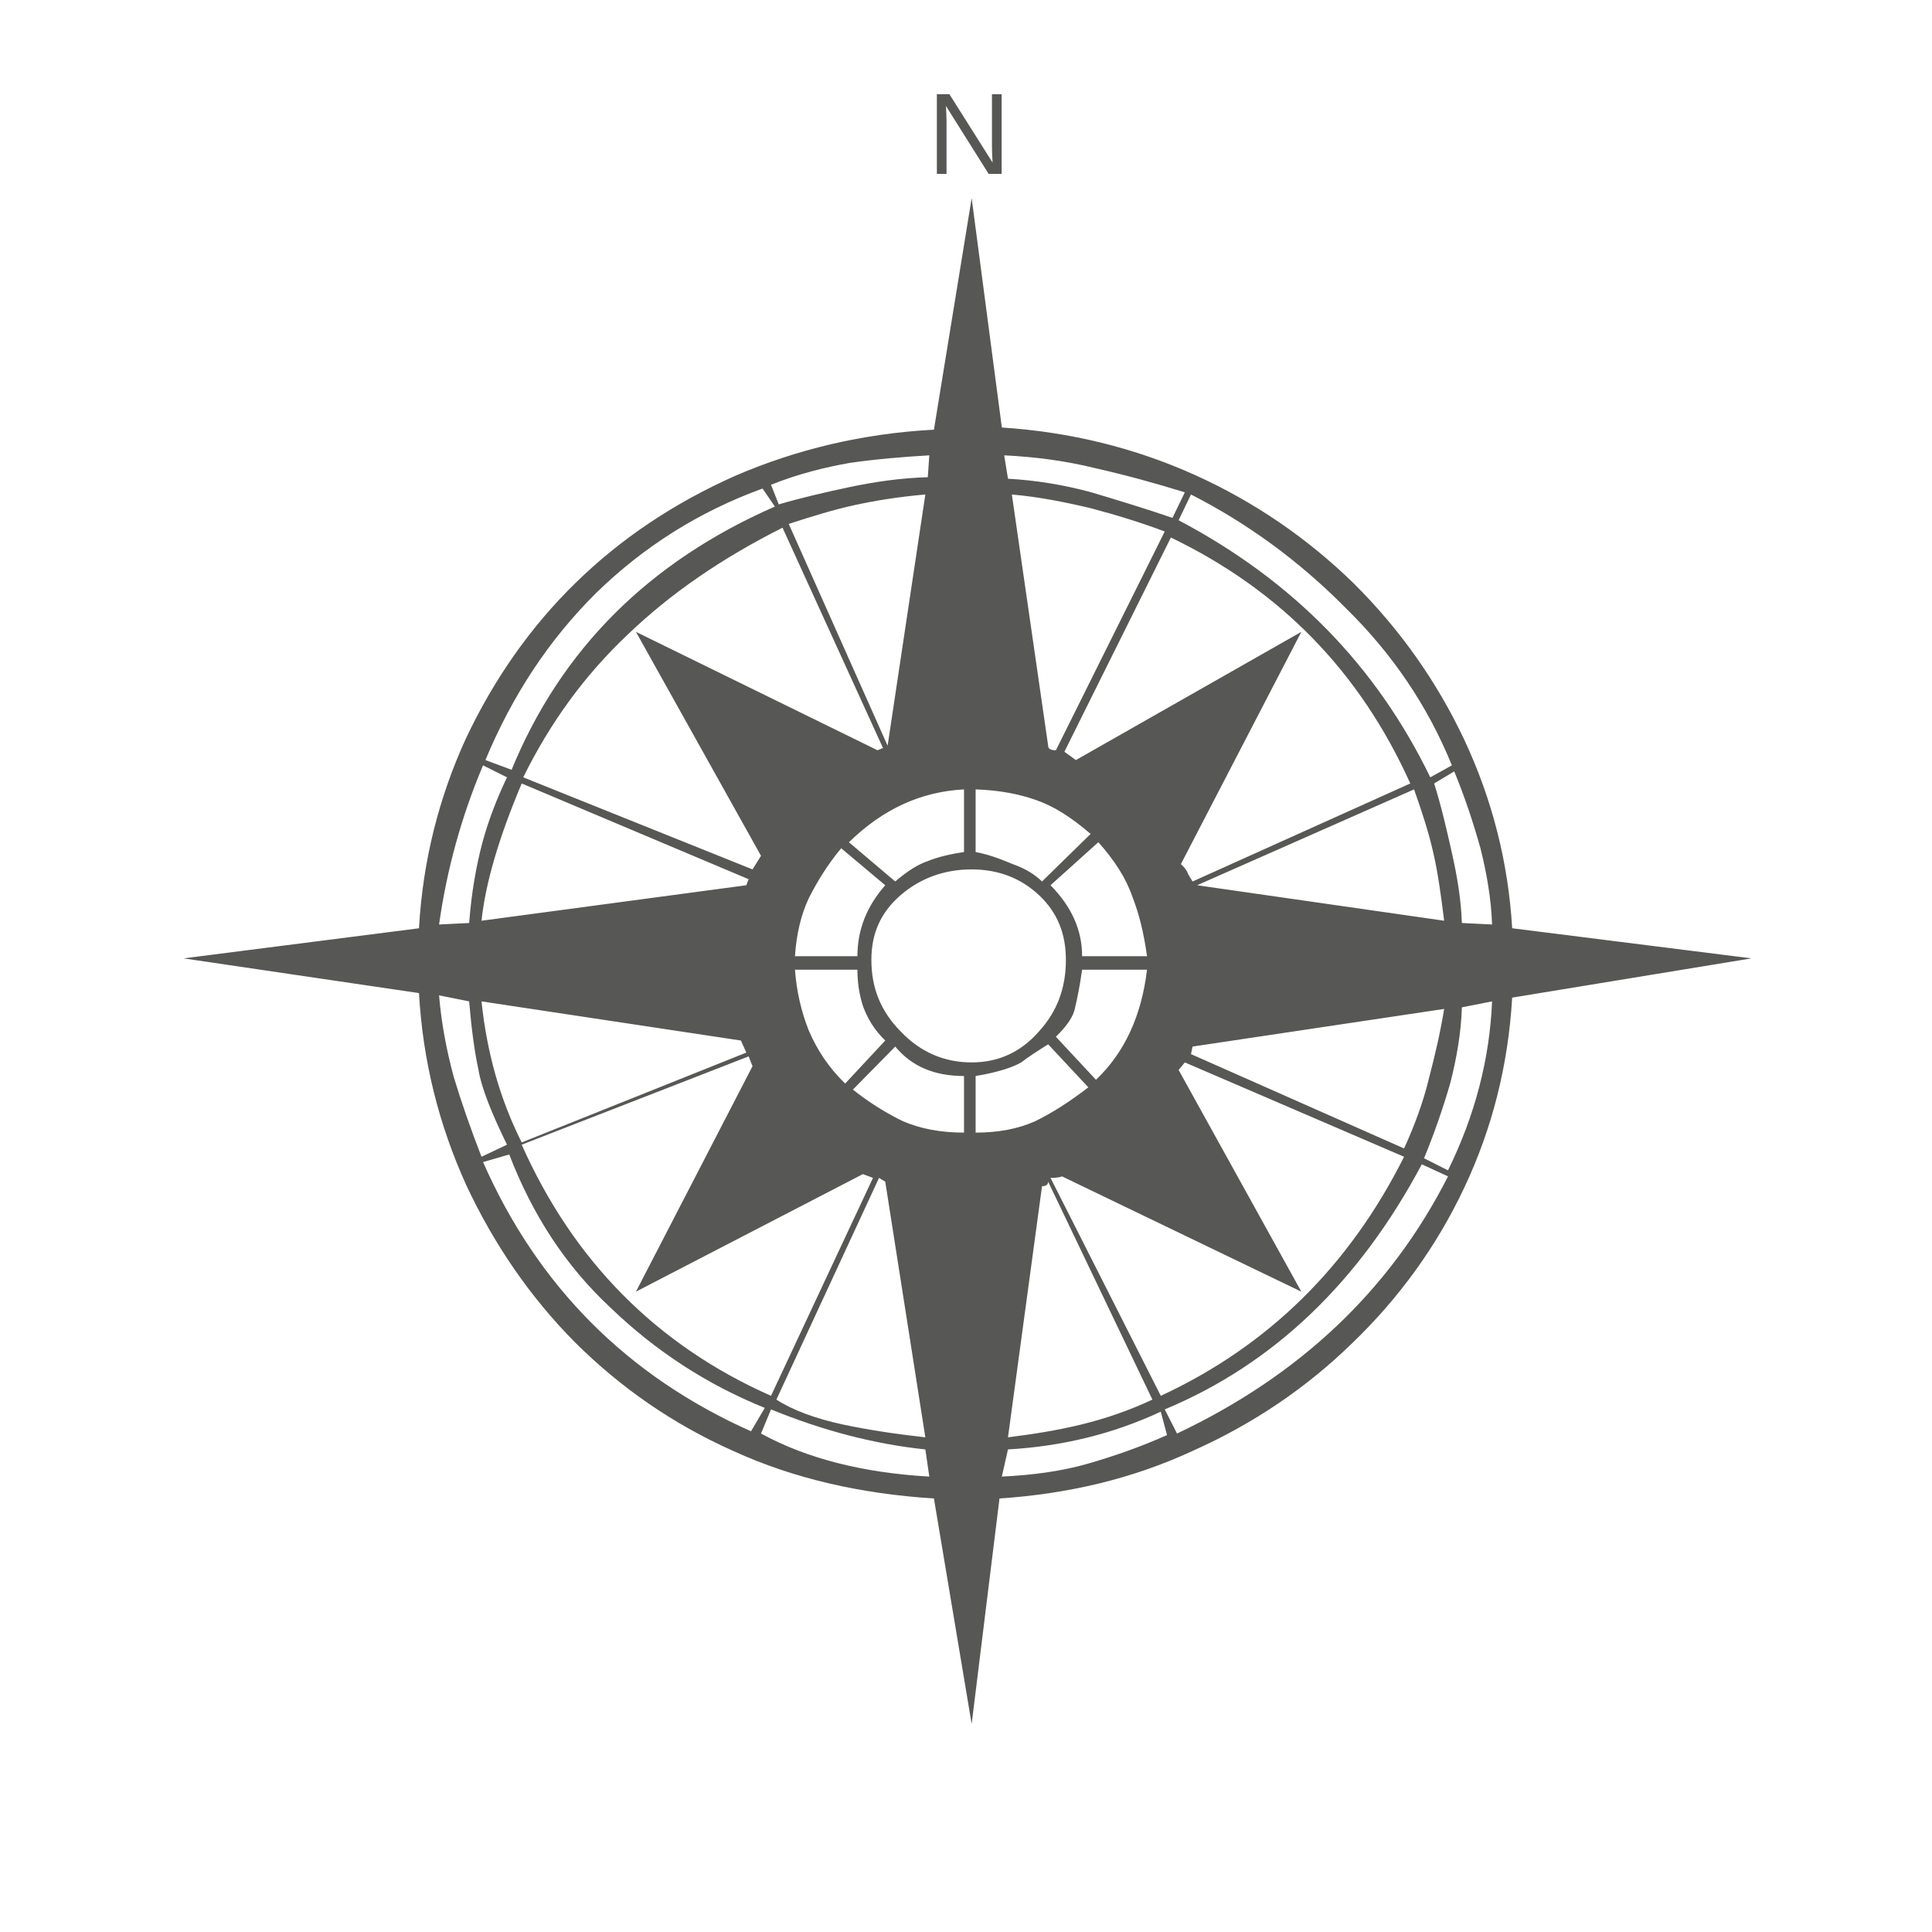
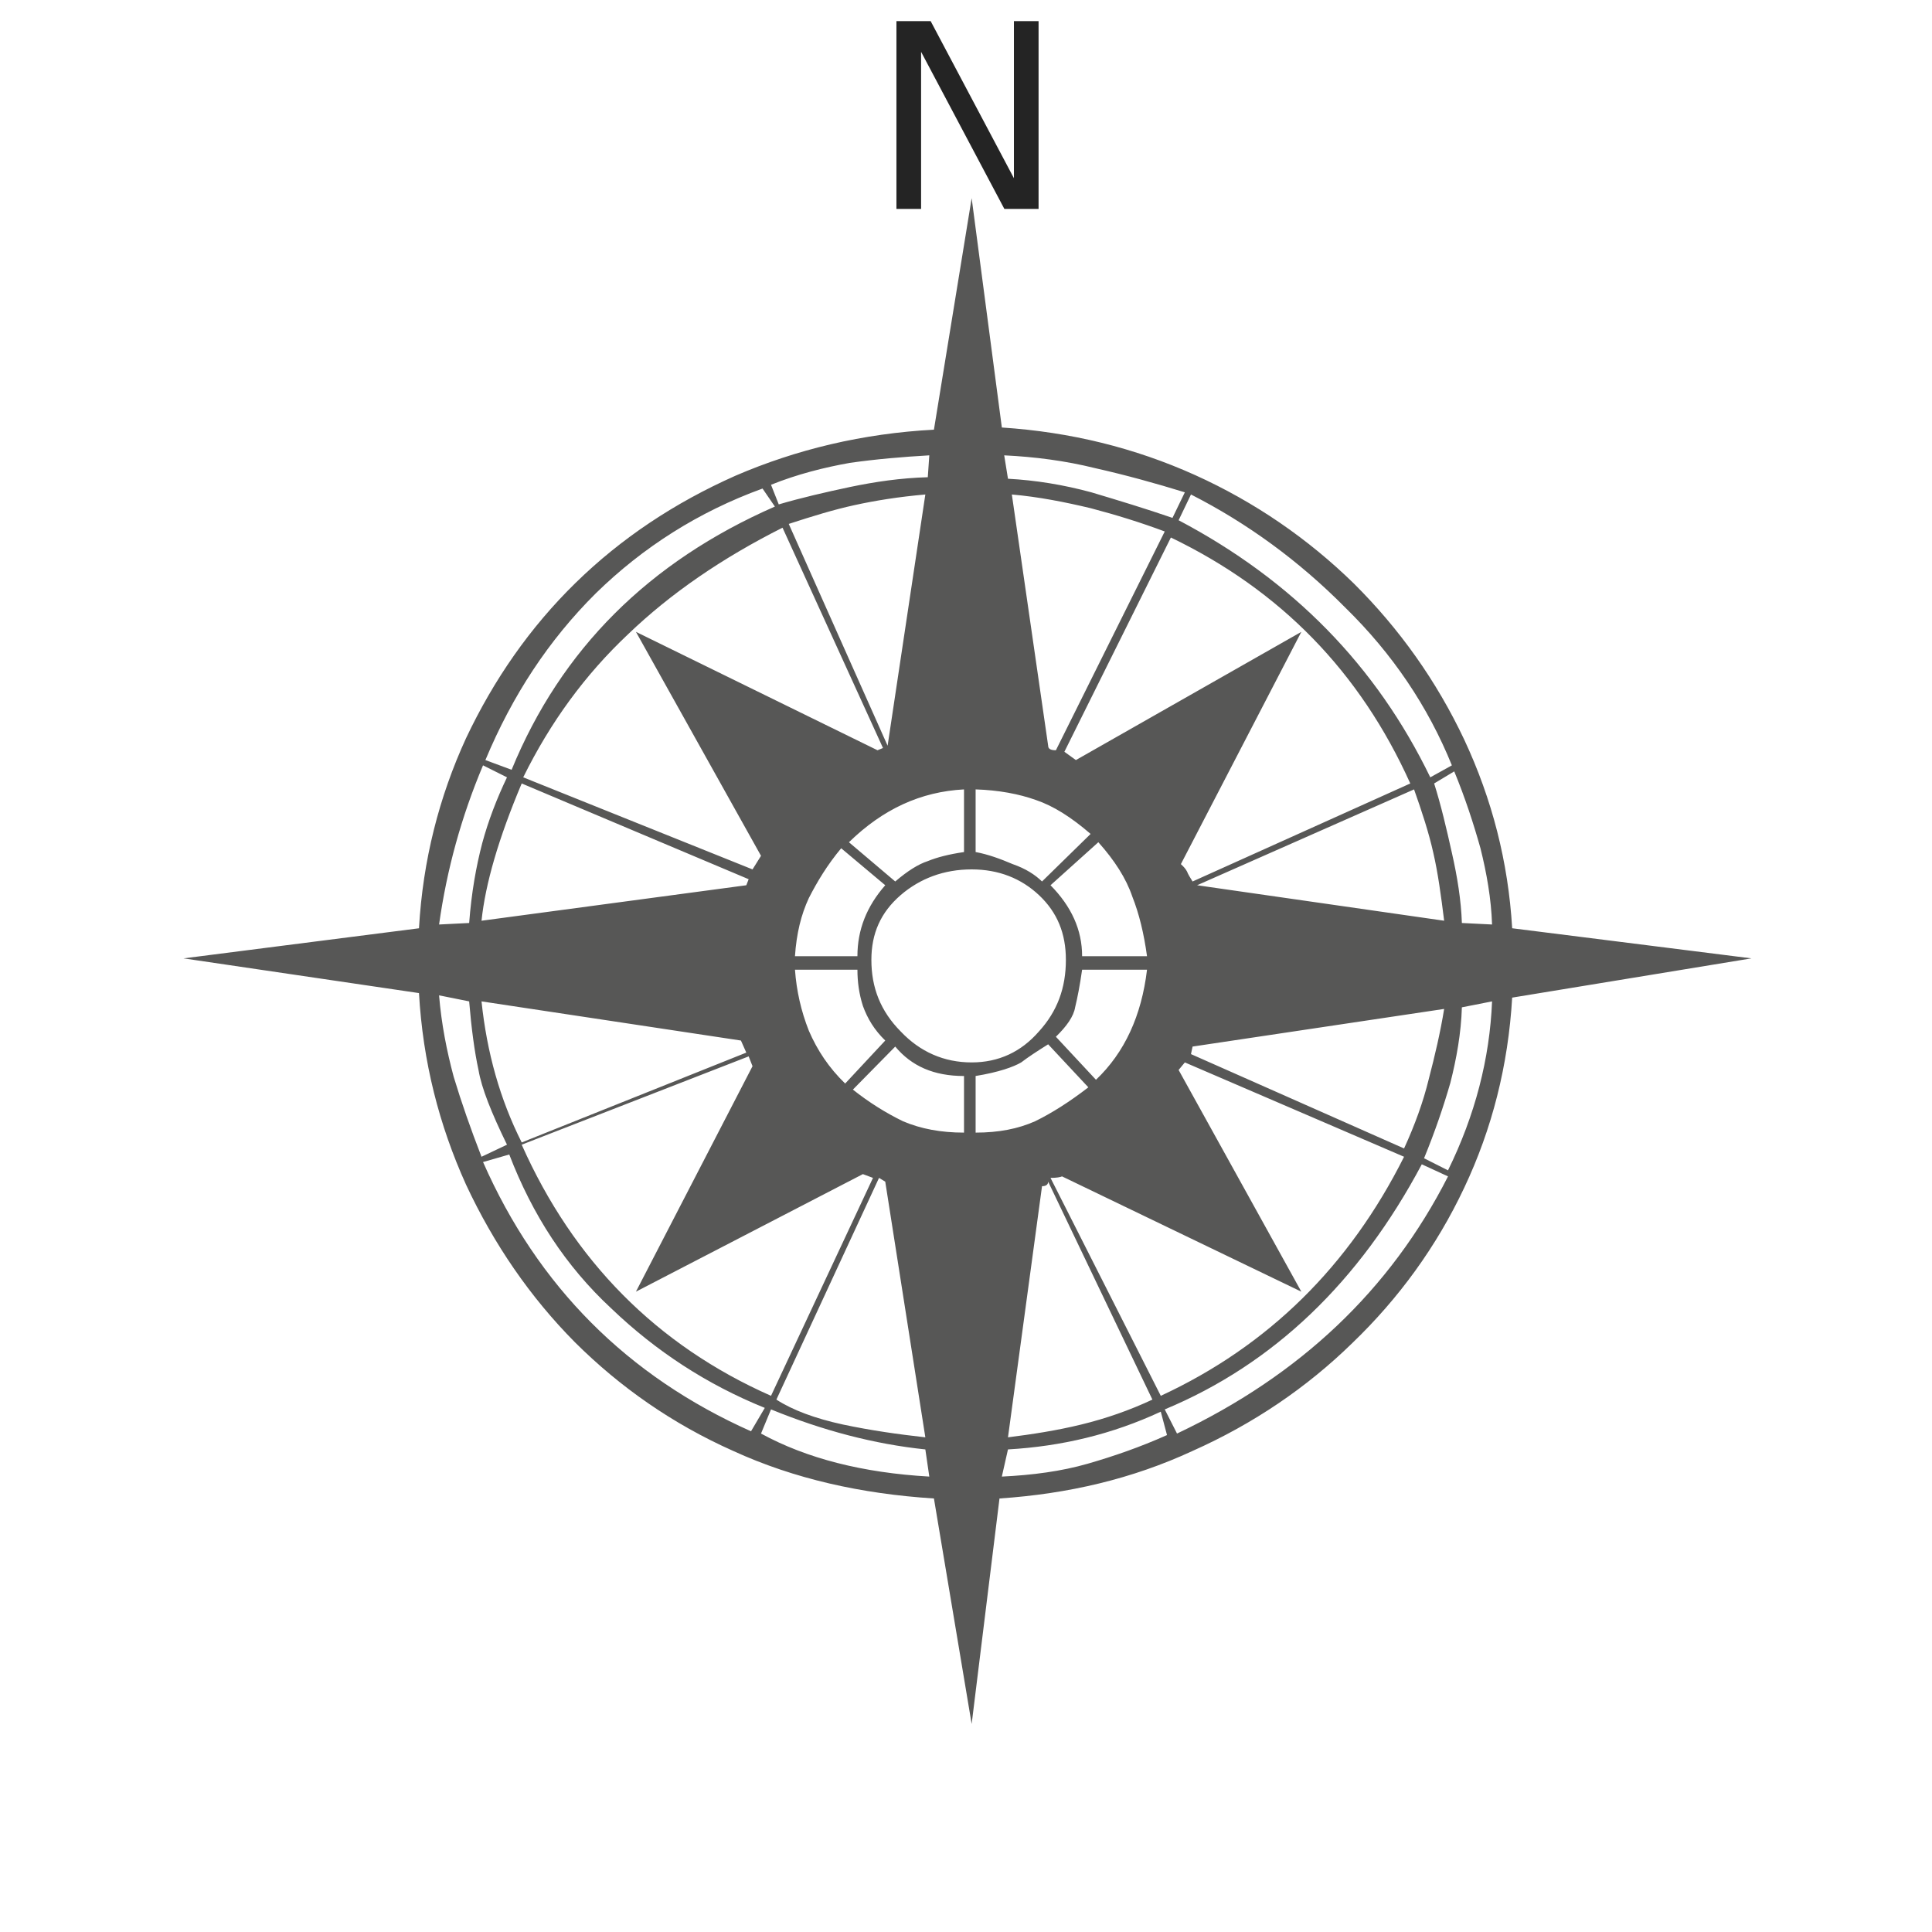
<svg xmlns="http://www.w3.org/2000/svg" version="1.1" id="compass" x="0px" y="0px" width="200" height="200" viewBox="0 0 200 200" xml:space="preserve">
-   <g transform="translate(19 -19)">
-     <path fill-rule="evenodd" clip-rule="evenodd" fill="#575756" d="M162.312,118.21l-24.773,4.063   c-0.41,7.021-2.08,13.585-4.961,19.679c-2.871,6.094-6.787,11.466-11.581,16.075c-4.717,4.609-10.233,8.359-16.542,11.173   c-6.239,2.891-12.87,4.443-19.988,4.922l-2.881,23.341l-3.906-23.341c-7.509-0.479-14.471-2.031-20.779-4.922   c-6.318-2.813-11.757-6.642-16.386-11.251c-4.638-4.678-8.388-10.147-11.269-16.31c-2.792-6.172-4.472-12.735-4.873-19.835   L0,118.21l24.373-3.115c0.4-7.032,2.08-13.595,4.873-19.679c2.881-6.085,6.63-11.476,11.347-16.085   c4.717-4.61,10.234-8.282,16.542-11.085c6.318-2.725,13.192-4.375,20.545-4.766l3.906-23.966l3.125,23.741   c7.108,0.469,13.749,2.109,19.979,4.912c6.23,2.813,11.747,6.631,16.464,11.241c4.716,4.688,8.554,10.078,11.425,16.163   c2.881,6.162,4.551,12.646,4.961,19.522L162.312,118.21L162.312,118.21z M62.007,73.627c-6.22,3.126-11.581,6.798-15.976,11.017   c-4.482,4.219-8.065,9.141-10.868,14.825L58.901,109l0.879-1.406L46.832,84.409L71.84,96.666l0.566-0.234L62.007,73.627   L62.007,73.627z M58.901,129.372l-0.4-1.016l-23.495,9.142c5.351,12.021,13.974,20.763,25.809,25.997l10.556-22.56l-1.045-0.391   l-23.495,12.169L58.901,129.372L58.901,129.372z M126.992,100.104c-5.204-11.554-13.427-19.991-24.783-25.461l-11.024,22.18   l1.191,0.859l23.338-13.272l-12.47,24.044c0.254,0.234,0.488,0.469,0.645,0.781c0.078,0.234,0.322,0.625,0.566,1.016   L126.992,100.104L126.992,100.104z M90.94,140.779c-0.156,0.078-0.557,0.156-1.191,0.156l11.415,22.56   c11.123-5.156,19.511-13.429,25.184-24.747l-22.693-9.767l-0.645,0.781l12.704,22.951L90.94,140.779L90.94,140.779z M91.34,118.366   c0-2.725-0.879-4.913-2.793-6.71c-1.835-1.719-4.159-2.656-6.962-2.656c-2.871,0-5.341,0.938-7.343,2.656   c-2.08,1.797-3.037,3.985-3.037,6.71c0,2.891,0.957,5.313,3.037,7.412c2.002,2.109,4.472,3.203,7.343,3.203   c2.803,0,5.127-1.094,6.962-3.203C90.461,123.679,91.34,121.257,91.34,118.366L91.34,118.366z M101.574,74.018   c-2.479-0.928-5.038-1.719-7.675-2.412c-2.637-0.625-5.352-1.172-8.153-1.416l3.759,26.008c0,0.313,0.244,0.469,0.801,0.469   L101.574,74.018L101.574,74.018z M57.701,126.716l-26.854-4.053c0.557,5.303,1.914,10.147,4.16,14.601l23.25-9.298L57.701,126.716   L57.701,126.716z M76.791,167.792l-4.15-26.466l-0.645-0.391l-10.624,22.95c1.68,1.094,4.003,1.953,6.875,2.578   C71.206,167.089,73.998,167.479,76.791,167.792L76.791,167.792z M35.007,100.104c-2.402,5.693-3.759,10.381-4.16,14.21l27.41-3.673   l0.244-0.625L35.007,100.104L35.007,100.104z M88.87,141.795l-3.524,25.997c2.479-0.313,5.038-0.703,7.597-1.328   s5.029-1.484,7.353-2.578l-10.79-22.56C89.504,141.639,89.26,141.795,88.87,141.795L88.87,141.795z M130.498,123.444l-26.043,3.896   l-0.166,0.781l22.059,9.767c1.113-2.422,1.992-4.844,2.559-7.188C129.541,128.278,130.107,125.856,130.498,123.444L130.498,123.444   z M76.791,70.189c-2.793,0.244-5.195,0.635-7.343,1.104c-2.158,0.469-4.395,1.162-6.796,1.943l10.233,22.961L76.791,70.189   L76.791,70.189z M130.498,114.313c-0.322-2.579-0.635-4.923-1.123-7.032c-0.469-2.109-1.191-4.297-1.992-6.563l-22.459,9.922   L130.498,114.313L130.498,114.313z M131.298,98.229c-2.471-6.095-6.151-11.554-11.024-16.319   c-4.795-4.844-10.155-8.751-15.985-11.72l-1.279,2.666c11.825,6.241,20.458,15.069,26.053,26.613L131.298,98.229L131.298,98.229z    M61.216,71.439l-1.279-1.865c-6.64,2.412-12.392,6.084-17.264,10.851C37.8,85.269,34.05,90.972,31.248,97.682l2.714,1.006   C39.079,86.206,48.189,77.144,61.216,71.439L61.216,71.439z M128.183,139.529c-6.474,12.179-15.35,20.685-26.609,25.372l1.27,2.5   c12.704-6.016,22.06-14.834,28.055-26.622L128.183,139.529L128.183,139.529z M58.745,167.167l1.426-2.422   c-5.986-2.422-11.259-5.859-15.897-10.303c-4.717-4.376-8.154-9.679-10.556-15.929l-2.714,0.781   C36.677,152.177,45.953,161.464,58.745,167.167L58.745,167.167z M81.996,107.203c1.279,0.234,2.549,0.703,3.838,1.25   c1.348,0.469,2.313,1.094,3.036,1.797l5.029-4.922c-1.992-1.719-3.828-2.891-5.674-3.516c-1.757-0.625-3.837-1.016-6.229-1.094   V107.203L81.996,107.203z M80.794,100.719c-4.472,0.234-8.388,2.031-11.913,5.469l4.794,4.063c1.279-1.094,2.402-1.797,3.369-2.109   c0.957-0.391,2.148-0.703,3.75-0.938V100.719L80.794,100.719z M99.739,117.985c-0.322-2.344-0.811-4.376-1.523-6.173   c-0.635-1.875-1.836-3.75-3.516-5.625l-4.951,4.453c2.158,2.188,3.271,4.61,3.271,7.345H99.739L99.739,117.985z M99.739,119.382   H93.02c-0.234,1.641-0.479,2.891-0.723,3.896c-0.156,0.947-0.879,1.963-1.992,3.047l4.15,4.453   C97.415,127.966,99.172,124.147,99.739,119.382L99.739,119.382z M63.296,119.382c0.156,2.188,0.635,4.297,1.435,6.318   c0.879,2.031,2.07,3.828,3.76,5.469l4.15-4.453c-1.123-1.084-1.835-2.266-2.314-3.584c-0.4-1.25-0.566-2.5-0.566-3.75H63.296   L63.296,119.382z M81.996,136.248c2.393,0,4.385-0.391,6.151-1.172c1.758-0.859,3.594-2.031,5.518-3.516l-4.16-4.454   c-1.123,0.703-2.079,1.328-2.792,1.875c-0.801,0.469-2.324,1.016-4.717,1.406V136.248L81.996,136.248z M80.794,130.388   c-3.115,0-5.429-1.016-7.119-3.047l-4.384,4.454c1.67,1.328,3.427,2.422,5.195,3.281c1.836,0.781,3.906,1.172,6.308,1.172V130.388   L80.794,130.388z M69.76,117.985c0-2.734,0.957-5.157,2.88-7.345l-4.56-3.828c-1.436,1.719-2.471,3.438-3.35,5.156   c-0.8,1.719-1.279,3.673-1.435,6.017H69.76L69.76,117.985z M135.458,122.663l-3.125,0.615c-0.078,2.666-0.557,5.313-1.191,7.813   c-0.723,2.501-1.602,5.079-2.725,7.813l2.48,1.25C133.701,134.451,135.214,128.591,135.458,122.663L135.458,122.663z    M84.955,66.137l0.391,2.422c2.88,0.156,5.751,0.625,8.632,1.406c2.871,0.859,5.674,1.709,8.397,2.646l1.279-2.646   c-3.037-0.938-6.151-1.797-9.276-2.5C91.262,66.693,88.147,66.293,84.955,66.137L84.955,66.137z M76.791,169.043   c-5.273-0.548-10.625-1.954-15.976-4.142l-1.035,2.5c4.717,2.579,10.546,4.063,17.421,4.454L76.791,169.043L76.791,169.043z    M85.345,169.043l-0.635,2.813c3.202-0.156,6.151-0.547,8.876-1.328c2.705-0.781,5.43-1.72,8.222-2.97l-0.645-2.422   C96.135,167.479,90.862,168.729,85.345,169.043L85.345,169.043z M135.458,114.704c-0.088-2.657-0.557-5.313-1.201-7.892   c-0.723-2.578-1.592-5.234-2.715-7.959l-2.08,1.25c0.713,2.256,1.279,4.678,1.836,7.178c0.566,2.5,0.957,4.922,1.035,7.267   L135.458,114.704L135.458,114.704z M33.483,137.498c-1.601-3.281-2.636-5.859-2.949-7.735c-0.41-1.875-0.732-4.287-0.967-7.1   l-3.115-0.625c0.244,2.969,0.8,5.771,1.513,8.428c0.801,2.657,1.758,5.392,2.881,8.282L33.483,137.498L33.483,137.498z    M26.453,114.704l3.115-0.156c0.234-3.126,0.723-5.86,1.357-8.282c0.635-2.344,1.514-4.609,2.558-6.797l-2.48-1.24   C28.767,103.531,27.253,109,26.453,114.704L26.453,114.704z M77.201,66.137c-2.715,0.156-5.518,0.391-8.232,0.781   c-2.637,0.469-5.439,1.172-8.154,2.266l0.801,2.031c2.393-0.703,4.794-1.25,7.353-1.797c2.626-0.547,5.273-0.938,8.076-1.016   L77.201,66.137z" />
-     <text transform="matrix(1 0 0 1 77 37)" fill="#575756" font-family="Arial" font-size="12">N</text>
+   <defs id="defs1" />
+   <g transform="translate(19 -19)" id="g1">
+     <path fill-rule="evenodd" clip-rule="evenodd" fill="#575756" d="M162.312,118.21l-24.773,4.063   c-0.41,7.021-2.08,13.585-4.961,19.679c-2.871,6.094-6.787,11.466-11.581,16.075c-4.717,4.609-10.233,8.359-16.542,11.173   c-6.239,2.891-12.87,4.443-19.988,4.922l-2.881,23.341l-3.906-23.341c-7.509-0.479-14.471-2.031-20.779-4.922   c-6.318-2.813-11.757-6.642-16.386-11.251c-4.638-4.678-8.388-10.147-11.269-16.31c-2.792-6.172-4.472-12.735-4.873-19.835   L0,118.21l24.373-3.115c0.4-7.032,2.08-13.595,4.873-19.679c2.881-6.085,6.63-11.476,11.347-16.085   c4.717-4.61,10.234-8.282,16.542-11.085c6.318-2.725,13.192-4.375,20.545-4.766l3.906-23.966l3.125,23.741   c7.108,0.469,13.749,2.109,19.979,4.912c6.23,2.813,11.747,6.631,16.464,11.241c4.716,4.688,8.554,10.078,11.425,16.163   c2.881,6.162,4.551,12.646,4.961,19.522L162.312,118.21L162.312,118.21z M62.007,73.627c-6.22,3.126-11.581,6.798-15.976,11.017   c-4.482,4.219-8.065,9.141-10.868,14.825L58.901,109l0.879-1.406L46.832,84.409L71.84,96.666l0.566-0.234L62.007,73.627   L62.007,73.627z M58.901,129.372l-0.4-1.016l-23.495,9.142c5.351,12.021,13.974,20.763,25.809,25.997l10.556-22.56l-1.045-0.391   l-23.495,12.169L58.901,129.372L58.901,129.372z M126.992,100.104c-5.204-11.554-13.427-19.991-24.783-25.461l-11.024,22.18   l1.191,0.859l23.338-13.272l-12.47,24.044c0.254,0.234,0.488,0.469,0.645,0.781c0.078,0.234,0.322,0.625,0.566,1.016   L126.992,100.104L126.992,100.104z M90.94,140.779c-0.156,0.078-0.557,0.156-1.191,0.156l11.415,22.56   c11.123-5.156,19.511-13.429,25.184-24.747l-22.693-9.767l-0.645,0.781l12.704,22.951L90.94,140.779L90.94,140.779z M91.34,118.366   c0-2.725-0.879-4.913-2.793-6.71c-1.835-1.719-4.159-2.656-6.962-2.656c-2.871,0-5.341,0.938-7.343,2.656   c-2.08,1.797-3.037,3.985-3.037,6.71c0,2.891,0.957,5.313,3.037,7.412c2.002,2.109,4.472,3.203,7.343,3.203   c2.803,0,5.127-1.094,6.962-3.203C90.461,123.679,91.34,121.257,91.34,118.366L91.34,118.366z M101.574,74.018   c-2.479-0.928-5.038-1.719-7.675-2.412c-2.637-0.625-5.352-1.172-8.153-1.416l3.759,26.008c0,0.313,0.244,0.469,0.801,0.469   L101.574,74.018L101.574,74.018z M57.701,126.716l-26.854-4.053c0.557,5.303,1.914,10.147,4.16,14.601l23.25-9.298L57.701,126.716   L57.701,126.716z M76.791,167.792l-4.15-26.466l-0.645-0.391l-10.624,22.95c1.68,1.094,4.003,1.953,6.875,2.578   C71.206,167.089,73.998,167.479,76.791,167.792L76.791,167.792z M35.007,100.104c-2.402,5.693-3.759,10.381-4.16,14.21l27.41-3.673   l0.244-0.625L35.007,100.104L35.007,100.104z M88.87,141.795l-3.524,25.997c2.479-0.313,5.038-0.703,7.597-1.328   s5.029-1.484,7.353-2.578l-10.79-22.56C89.504,141.639,89.26,141.795,88.87,141.795L88.87,141.795z M130.498,123.444l-26.043,3.896   l-0.166,0.781l22.059,9.767c1.113-2.422,1.992-4.844,2.559-7.188C129.541,128.278,130.107,125.856,130.498,123.444L130.498,123.444   z M76.791,70.189c-2.793,0.244-5.195,0.635-7.343,1.104c-2.158,0.469-4.395,1.162-6.796,1.943l10.233,22.961L76.791,70.189   L76.791,70.189z M130.498,114.313c-0.322-2.579-0.635-4.923-1.123-7.032c-0.469-2.109-1.191-4.297-1.992-6.563l-22.459,9.922   L130.498,114.313L130.498,114.313z M131.298,98.229c-2.471-6.095-6.151-11.554-11.024-16.319   c-4.795-4.844-10.155-8.751-15.985-11.72l-1.279,2.666c11.825,6.241,20.458,15.069,26.053,26.613L131.298,98.229L131.298,98.229z    M61.216,71.439l-1.279-1.865c-6.64,2.412-12.392,6.084-17.264,10.851C37.8,85.269,34.05,90.972,31.248,97.682l2.714,1.006   C39.079,86.206,48.189,77.144,61.216,71.439L61.216,71.439z M128.183,139.529c-6.474,12.179-15.35,20.685-26.609,25.372l1.27,2.5   c12.704-6.016,22.06-14.834,28.055-26.622L128.183,139.529L128.183,139.529z M58.745,167.167l1.426-2.422   c-5.986-2.422-11.259-5.859-15.897-10.303c-4.717-4.376-8.154-9.679-10.556-15.929l-2.714,0.781   C36.677,152.177,45.953,161.464,58.745,167.167L58.745,167.167z M81.996,107.203c1.279,0.234,2.549,0.703,3.838,1.25   c1.348,0.469,2.313,1.094,3.036,1.797l5.029-4.922c-1.992-1.719-3.828-2.891-5.674-3.516c-1.757-0.625-3.837-1.016-6.229-1.094   V107.203L81.996,107.203z M80.794,100.719c-4.472,0.234-8.388,2.031-11.913,5.469l4.794,4.063c1.279-1.094,2.402-1.797,3.369-2.109   c0.957-0.391,2.148-0.703,3.75-0.938V100.719L80.794,100.719z M99.739,117.985c-0.322-2.344-0.811-4.376-1.523-6.173   c-0.635-1.875-1.836-3.75-3.516-5.625l-4.951,4.453c2.158,2.188,3.271,4.61,3.271,7.345H99.739L99.739,117.985z M99.739,119.382   H93.02c-0.234,1.641-0.479,2.891-0.723,3.896c-0.156,0.947-0.879,1.963-1.992,3.047l4.15,4.453   C97.415,127.966,99.172,124.147,99.739,119.382L99.739,119.382z M63.296,119.382c0.156,2.188,0.635,4.297,1.435,6.318   c0.879,2.031,2.07,3.828,3.76,5.469l4.15-4.453c-1.123-1.084-1.835-2.266-2.314-3.584c-0.4-1.25-0.566-2.5-0.566-3.75H63.296   L63.296,119.382z M81.996,136.248c2.393,0,4.385-0.391,6.151-1.172c1.758-0.859,3.594-2.031,5.518-3.516l-4.16-4.454   c-1.123,0.703-2.079,1.328-2.792,1.875c-0.801,0.469-2.324,1.016-4.717,1.406V136.248L81.996,136.248z M80.794,130.388   c-3.115,0-5.429-1.016-7.119-3.047l-4.384,4.454c1.67,1.328,3.427,2.422,5.195,3.281c1.836,0.781,3.906,1.172,6.308,1.172V130.388   L80.794,130.388z M69.76,117.985c0-2.734,0.957-5.157,2.88-7.345l-4.56-3.828c-1.436,1.719-2.471,3.438-3.35,5.156   c-0.8,1.719-1.279,3.673-1.435,6.017H69.76L69.76,117.985z M135.458,122.663l-3.125,0.615c-0.078,2.666-0.557,5.313-1.191,7.813   c-0.723,2.501-1.602,5.079-2.725,7.813l2.48,1.25C133.701,134.451,135.214,128.591,135.458,122.663L135.458,122.663z    M84.955,66.137l0.391,2.422c2.88,0.156,5.751,0.625,8.632,1.406c2.871,0.859,5.674,1.709,8.397,2.646l1.279-2.646   c-3.037-0.938-6.151-1.797-9.276-2.5C91.262,66.693,88.147,66.293,84.955,66.137L84.955,66.137z M76.791,169.043   c-5.273-0.548-10.625-1.954-15.976-4.142l-1.035,2.5c4.717,2.579,10.546,4.063,17.421,4.454L76.791,169.043L76.791,169.043z    M85.345,169.043l-0.635,2.813c3.202-0.156,6.151-0.547,8.876-1.328c2.705-0.781,5.43-1.72,8.222-2.97l-0.645-2.422   C96.135,167.479,90.862,168.729,85.345,169.043L85.345,169.043z M135.458,114.704c-0.088-2.657-0.557-5.313-1.201-7.892   c-0.723-2.578-1.592-5.234-2.715-7.959l-2.08,1.25c0.713,2.256,1.279,4.678,1.836,7.178c0.566,2.5,0.957,4.922,1.035,7.267   L135.458,114.704L135.458,114.704z M33.483,137.498c-1.601-3.281-2.636-5.859-2.949-7.735c-0.41-1.875-0.732-4.287-0.967-7.1   l-3.115-0.625c0.244,2.969,0.8,5.771,1.513,8.428c0.801,2.657,1.758,5.392,2.881,8.282L33.483,137.498L33.483,137.498z    M26.453,114.704l3.115-0.156c0.234-3.126,0.723-5.86,1.357-8.282c0.635-2.344,1.514-4.609,2.558-6.797l-2.48-1.24   C28.767,103.531,27.253,109,26.453,114.704L26.453,114.704z M77.201,66.137c-2.715,0.156-5.518,0.391-8.232,0.781   c-2.637,0.469-5.439,1.172-8.154,2.266l0.801,2.031c2.393-0.703,4.794-1.25,7.353-1.797c2.626-0.547,5.273-0.938,8.076-1.016   L77.201,66.137z" id="path1" />
  </g>
+   <path d="m 92.799,2.187 h 3.542 L 104.961,18.45 V 2.187 h 2.552 V 21.627 h -3.542 L 95.351,5.364 V 21.627 h -2.552 z" id="text1" style="font-size:26.667px;font-family:'DejaVu Sans';-inkscape-font-specification:'DejaVu Sans';text-align:center;letter-spacing:1.72px;text-anchor:middle;opacity:0.856;fill-rule:evenodd;stroke-width:0;stroke-linecap:round;stroke-miterlimit:0;stroke-dashoffset:2.013;paint-order:fill markers stroke" aria-label="N" />
</svg>
